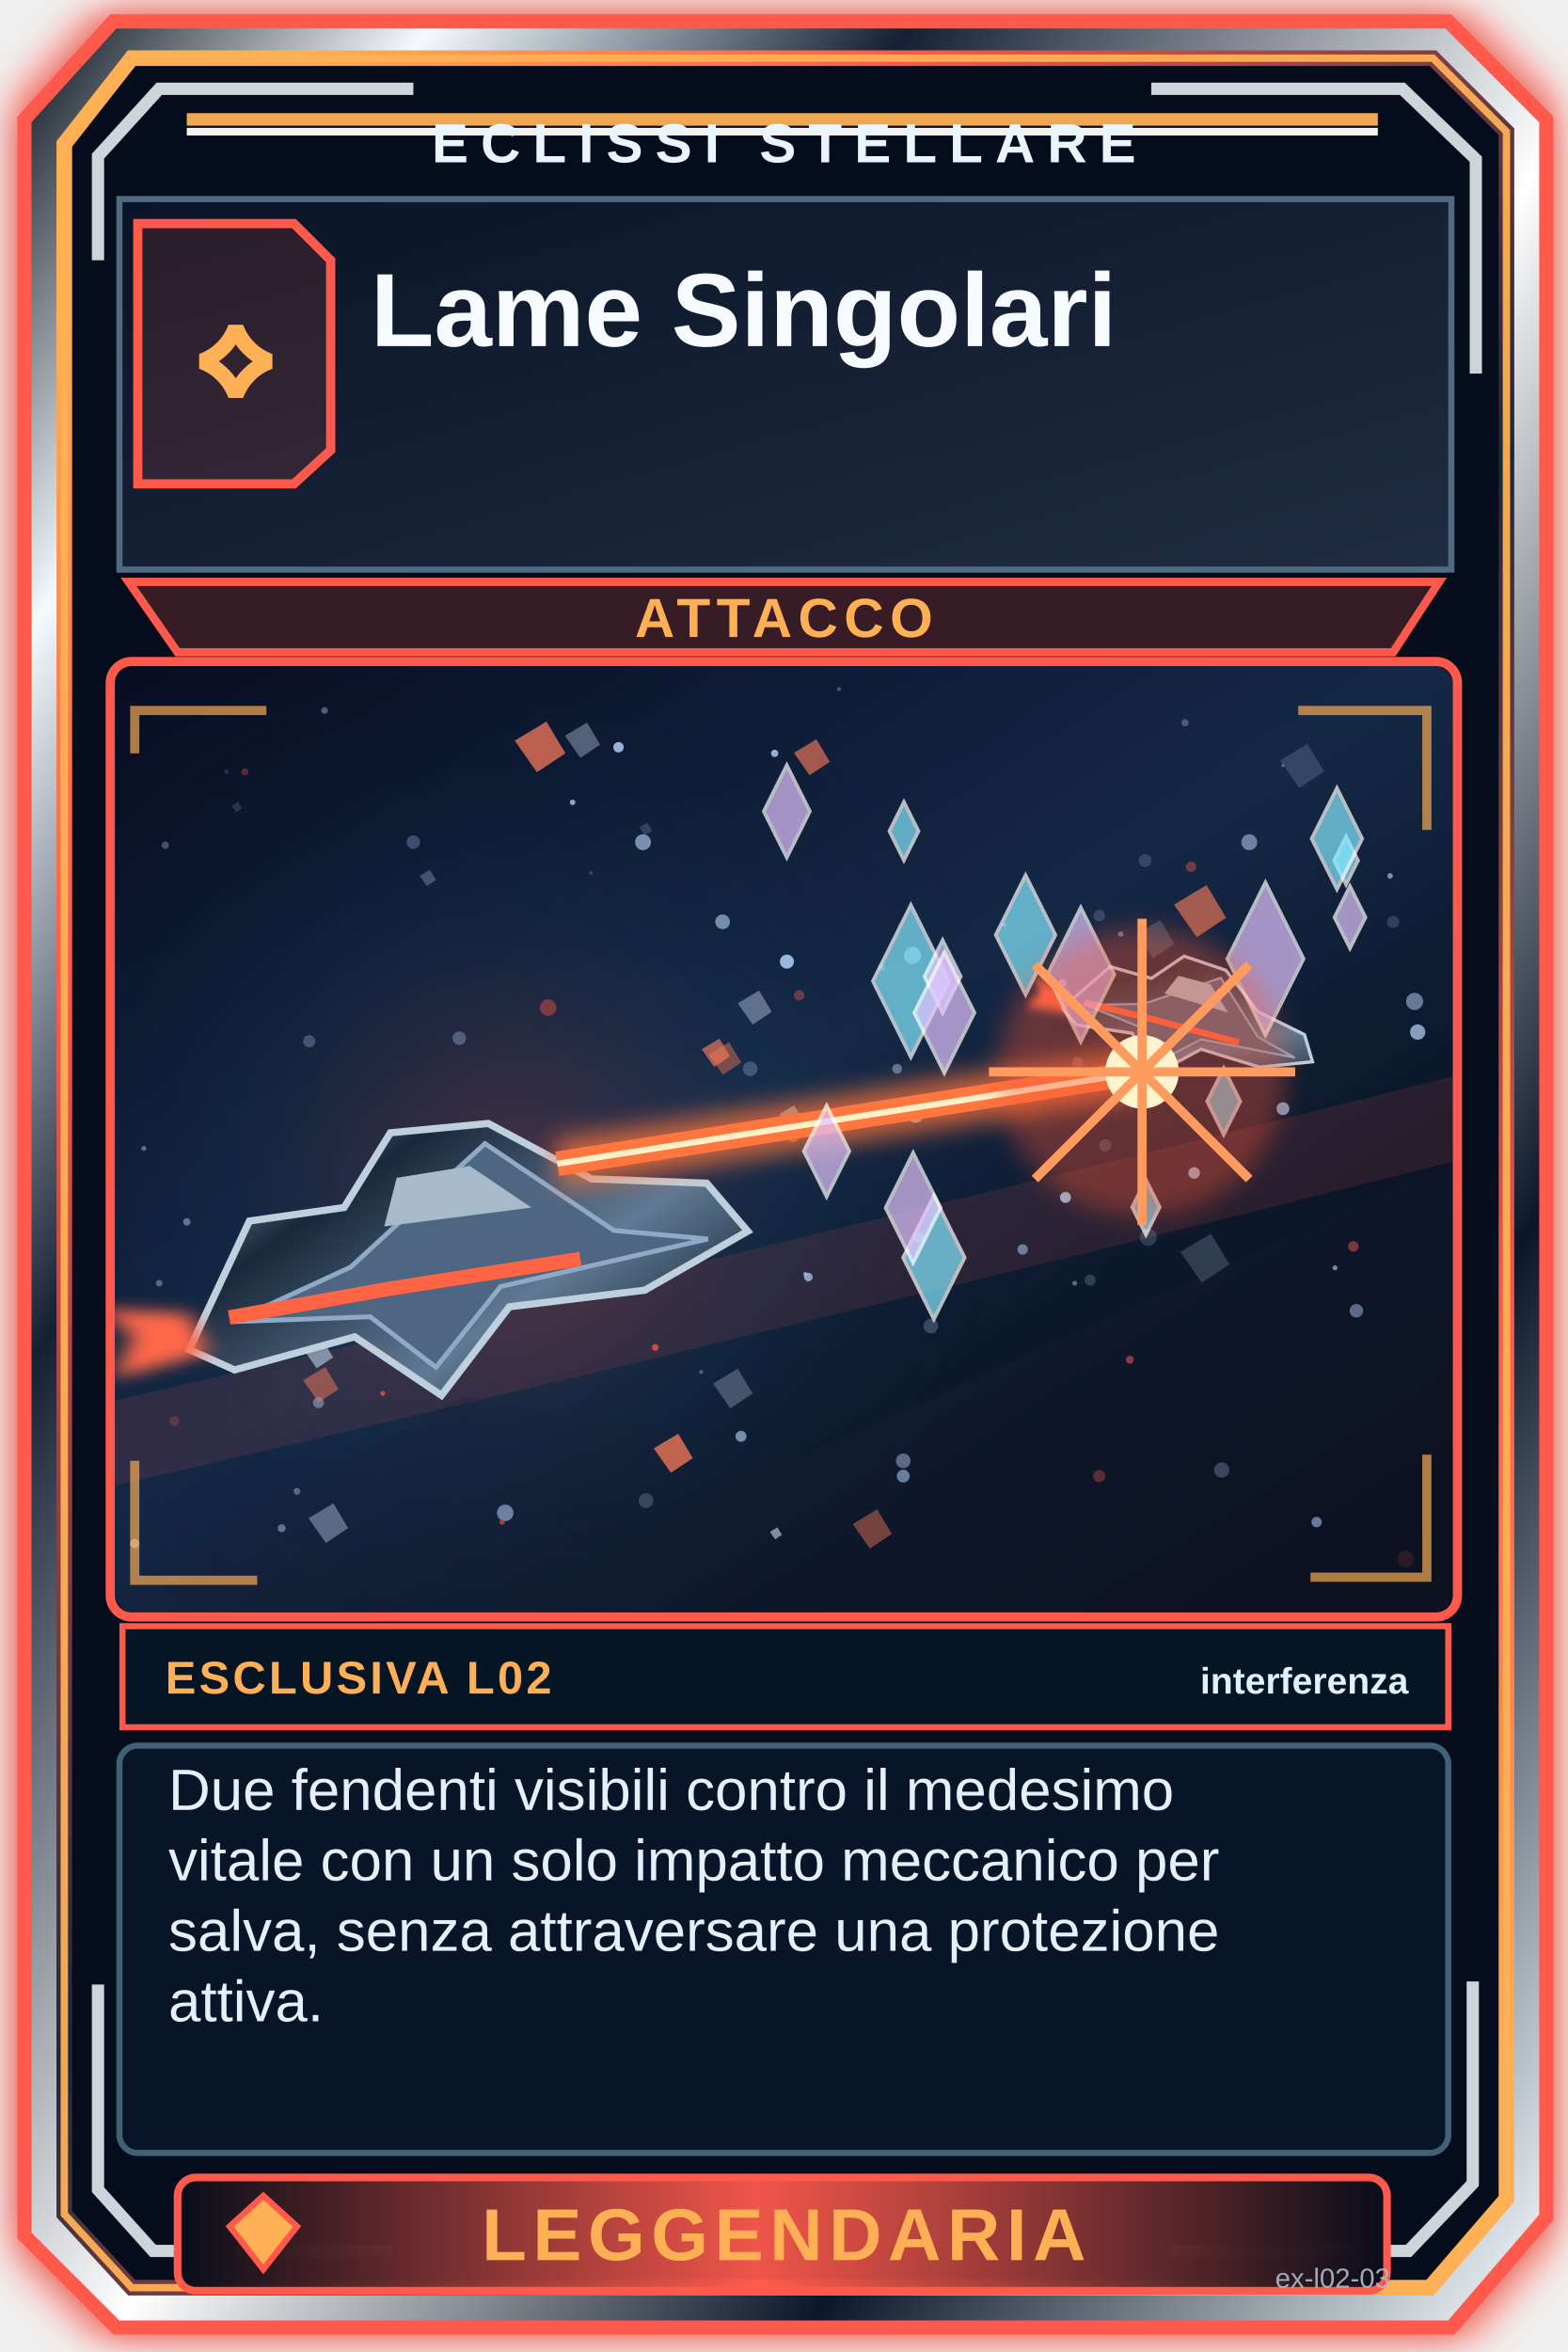
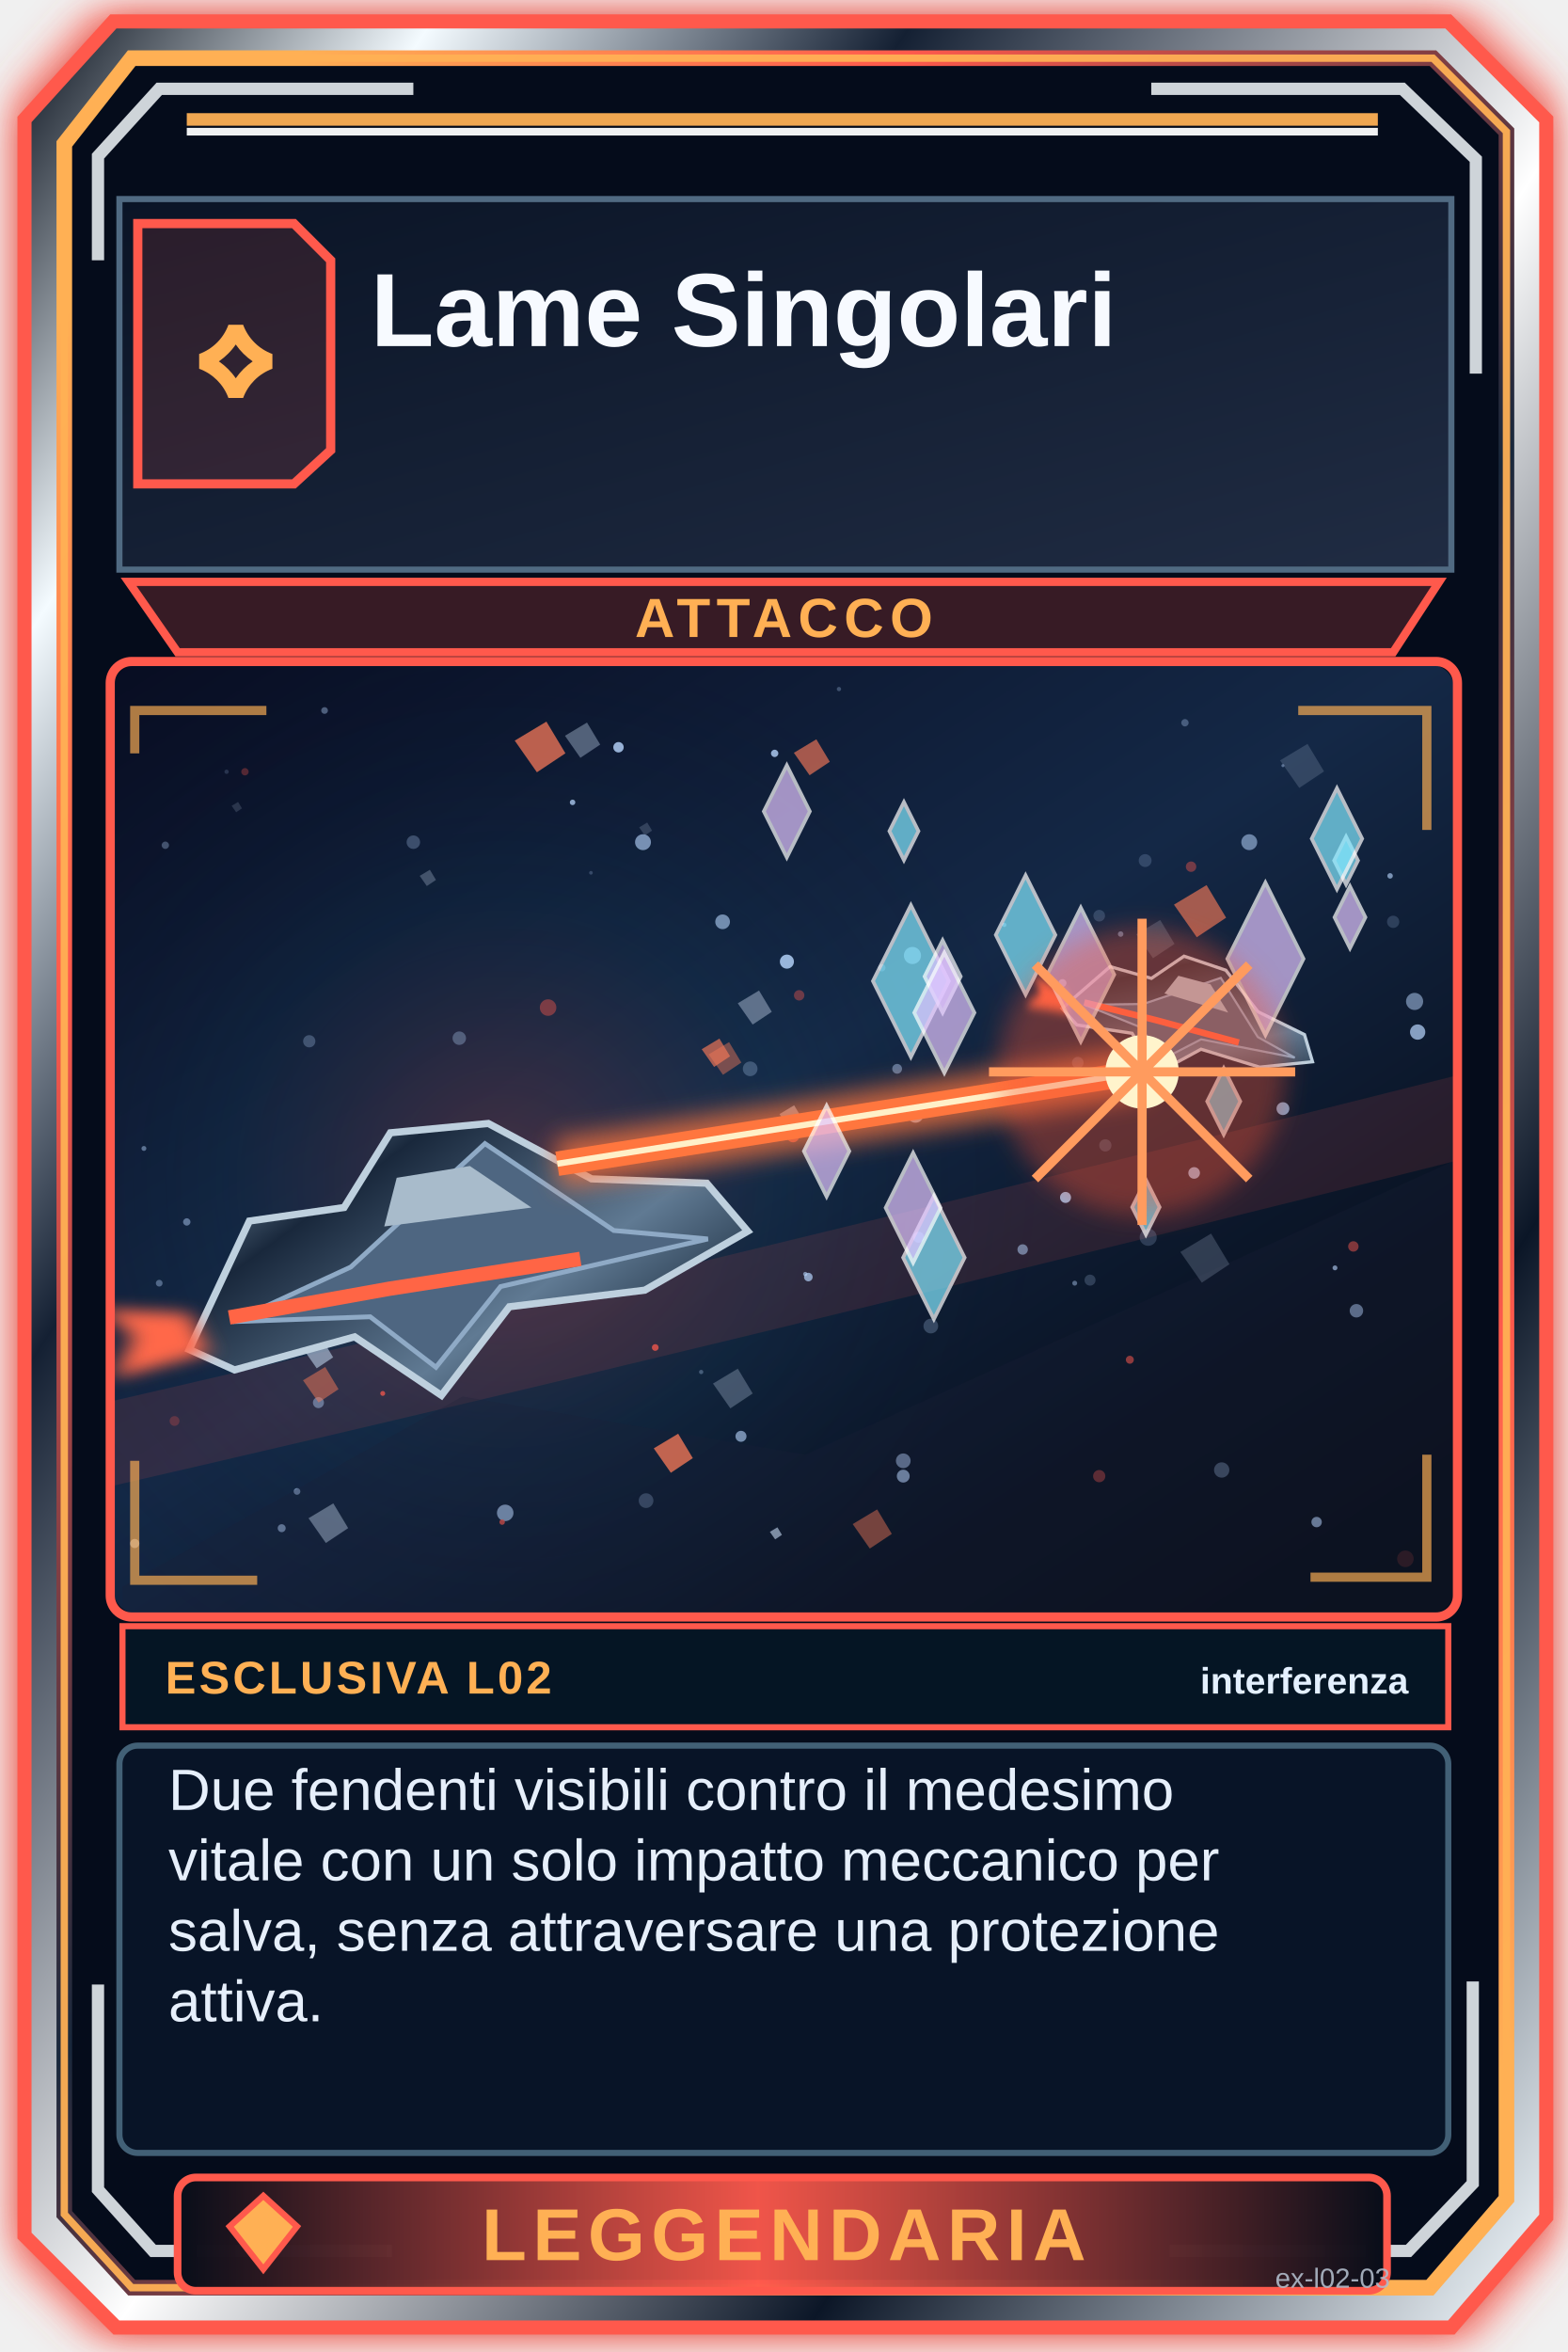
<svg xmlns="http://www.w3.org/2000/svg" width="512" height="768" viewBox="0 0 512 768" role="img" aria-label="Lame Singolari · ATTACCO · LEGGENDARIA">
  <defs>
    <linearGradient id="metal" x1="0" y1="0" x2="1" y2="1">
      <stop stop-color="#101824" />
      <stop offset=".13" stop-color="#f4fbff" />
      <stop offset=".29" stop-color="#142033" />
      <stop offset=".53" stop-color="#ffffff" />
      <stop offset=".76" stop-color="#0b1627" />
      <stop offset="1" stop-color="#f4fbff" />
    </linearGradient>
    <linearGradient id="rim" x1=".15" y1="0" x2=".87" y2="1">
      <stop stop-color="#ffb054" />
      <stop offset=".2" stop-color="#ff594c" />
      <stop offset=".52" stop-color="#19283c" />
      <stop offset=".78" stop-color="#ff594c" />
      <stop offset="1" stop-color="#ffb054" />
    </linearGradient>
    <linearGradient id="spaceSky" x1="0" y1="0" x2=".9" y2="1">
      <stop stop-color="#080d22" />
      <stop offset=".49" stop-color="#142846" />
      <stop offset=".82" stop-color="#091222" />
      <stop offset="1" stop-color="#070d18" />
    </linearGradient>
    <radialGradient id="planet">
      <stop stop-color="#ff594c" stop-opacity=".65" />
      <stop offset=".52" stop-color="#194761" stop-opacity=".42" />
      <stop offset="1" stop-color="#0a1529" stop-opacity=".05" />
    </radialGradient>
    <linearGradient id="titlePanel" x1="0" x2="1" y1="0" y2="1">
      <stop stop-color="#0a1426" />
      <stop offset="1" stop-color="#202c43" />
    </linearGradient>
    <linearGradient id="rarityShine" x1="0" y1="0" x2="1" y2="0">
      <stop stop-color="#070d19" />
      <stop offset=".48" stop-color="#ff594c" stop-opacity="0.94" />
      <stop offset="1" stop-color="#070d19" />
    </linearGradient>
    <filter id="rimGlow" x="-30%" y="-30%" width="160%" height="160%">
      <feGaussianBlur stdDeviation="6.8" />
    </filter>
    <filter id="beamGlow" x="-70%" y="-70%" width="240%" height="240%">
      <feGaussianBlur stdDeviation="4" />
    </filter>
    <clipPath id="artClip">
      <rect x="37" y="217" width="438" height="310" rx="8" />
    </clipPath>
  </defs>
  <path d="M37 7H473L505 39V724L474 760H38L8 730V39Z" fill="#030712" stroke="#ff594c" stroke-width="11.2" opacity="0.98" filter="url(#rimGlow)" />
  <path d="M37 7H473L505 39V724L474 760H38L8 730V39Z" fill="url(#metal)" stroke="#ff594c" stroke-width="4.6" />
  <path d="M43 19H468L492 43V718L467 747H43L21 723V47Z" fill="#050c1b" stroke="url(#rim)" stroke-width="5.1" />
  <path d="M43 19H468L492 43V718L467 747H43L21 723V47Z" fill="none" stroke="#ffb054" stroke-width="2.4" opacity="0.94" />
  <path d="M61 39H450" stroke="#ffb054" stroke-width="4.1" opacity="0.94" />
  <path d="M32 85V51L52 29H135 M376 29H458L482 52V122 M32 648V715L50 735H128 M382 735H460L481 713V647" fill="none" stroke="#f7fcff" stroke-width="4" opacity="0.83" />
  <path d="M61 43H450" stroke="#fff" stroke-width="2.5" opacity="0.94" />
-   <text x="256" y="53" text-anchor="middle" fill="#e9f5ff" font-size="18" font-family="Arial, sans-serif" font-weight="700" letter-spacing="4">ECLISSI STELLARE</text>
  <path d="M39 65H474V186H39Z" fill="url(#titlePanel)" stroke="#506a82" stroke-width="2" />
  <path d="M45 73H96L108 85V147L96 158H45Z" fill="#ff594c" fill-opacity=".13" stroke="#ff594c" stroke-width="3" />
  <text x="77" y="128" text-anchor="middle" fill="#ffb054" font-family="Arial, sans-serif" font-size="40" font-weight="bold">⟡</text>
  <text x="121" y="113" fill="#f7faff" font-family="Arial,sans-serif" font-size="34" font-weight="800">Lame Singolari</text>
  <path d="M42 190H470L455 213H58Z" fill="#ff594c" fill-opacity=".20" stroke="#ff594c" stroke-width="2.7" />
  <text x="256" y="208" text-anchor="middle" fill="#ffb054" font-family="Arial,sans-serif" font-size="18" font-weight="900" letter-spacing="2">ATTACCO</text>
  <g clip-path="url(#artClip)">
    <rect x="37" y="217" width="438" height="310" fill="url(#spaceSky)" />
    <circle cx="165" cy="385" r="173" fill="url(#planet)" opacity=".34" />
    <path d="M12 477Q218 430 508 357" fill="none" stroke="#ff594c" stroke-width="27" opacity=".12" />
    <circle cx="459" cy="509" r="2.7" fill="#ff594c" opacity="0.17" />
    <circle cx="236" cy="301" r="2.4" fill="#b9d7ff" opacity="0.58" />
    <circle cx="70" cy="429" r="1.0" fill="#b9d7ff" opacity="0.36" />
    <circle cx="47" cy="375" r="0.8" fill="#b9d7ff" opacity="0.45" />
    <circle cx="328" cy="302" r="0.7" fill="#b9d7ff" opacity="0.45" />
    <circle cx="293" cy="349" r="1.6" fill="#b9d7ff" opacity="0.44" />
    <circle cx="179" cy="329" r="2.7" fill="#ff594c" opacity="0.41" />
    <circle cx="202" cy="244" r="1.7" fill="#b9d7ff" opacity="0.80" />
    <circle cx="361" cy="374" r="2.0" fill="#b9d7ff" opacity="0.20" />
    <circle cx="419" cy="362" r="2.1" fill="#b9d7ff" opacity="0.67" />
    <circle cx="44" cy="504" r="1.5" fill="#b9d7ff" opacity="0.63" />
    <circle cx="92" cy="499" r="1.3" fill="#b9d7ff" opacity="0.60" />
    <circle cx="125" cy="455" r="0.8" fill="#ff594c" opacity="0.71" />
    <circle cx="174" cy="395" r="1.4" fill="#b9d7ff" opacity="0.43" />
    <circle cx="352" cy="347" r="1.9" fill="#b9d7ff" opacity="0.25" />
    <circle cx="135" cy="275" r="2.2" fill="#b9d7ff" opacity="0.27" />
    <circle cx="101" cy="340" r="2.0" fill="#b9d7ff" opacity="0.27" />
    <circle cx="463" cy="337" r="2.5" fill="#b9d7ff" opacity="0.70" />
    <circle cx="259" cy="371" r="2.0" fill="#ff594c" opacity="0.70" />
    <circle cx="288" cy="316" r="1.2" fill="#b9d7ff" opacity="0.30" />
    <circle cx="210" cy="275" r="2.6" fill="#b9d7ff" opacity="0.61" />
    <circle cx="359" cy="299" r="1.9" fill="#b9d7ff" opacity="0.19" />
    <circle cx="193" cy="285" r="0.6" fill="#b9d7ff" opacity="0.23" />
    <circle cx="295" cy="477" r="2.4" fill="#b9d7ff" opacity="0.57" />
    <circle cx="57" cy="464" r="1.6" fill="#ff594c" opacity="0.24" />
    <circle cx="334" cy="408" r="1.7" fill="#b9d7ff" opacity="0.50" />
    <circle cx="387" cy="236" r="1.2" fill="#b9d7ff" opacity="0.32" />
    <circle cx="348" cy="391" r="1.8" fill="#b9d7ff" opacity="0.77" />
    <circle cx="455" cy="301" r="2.0" fill="#b9d7ff" opacity="0.18" />
    <circle cx="363" cy="328" r="0.6" fill="#b9d7ff" opacity="0.75" />
    <circle cx="261" cy="325" r="1.7" fill="#ff594c" opacity="0.38" />
    <circle cx="52" cy="419" r="1.1" fill="#b9d7ff" opacity="0.38" />
    <circle cx="242" cy="469" r="1.8" fill="#b9d7ff" opacity="0.60" />
    <circle cx="165" cy="494" r="2.7" fill="#b9d7ff" opacity="0.71" />
    <circle cx="375" cy="404" r="2.8" fill="#b9d7ff" opacity="0.19" />
    <circle cx="366" cy="305" r="0.9" fill="#b9d7ff" opacity="0.43" />
    <circle cx="369" cy="444" r="1.3" fill="#ff594c" opacity="0.70" />
    <circle cx="295" cy="482" r="2.1" fill="#b9d7ff" opacity="0.70" />
    <circle cx="104" cy="458" r="1.8" fill="#b9d7ff" opacity="0.42" />
    <circle cx="436" cy="414" r="0.8" fill="#b9d7ff" opacity="0.80" />
    <circle cx="298" cy="312" r="2.8" fill="#b9d7ff" opacity="0.52" />
    <circle cx="253" cy="246" r="1.2" fill="#b9d7ff" opacity="0.78" />
    <circle cx="442" cy="407" r="1.7" fill="#ff594c" opacity="0.62" />
    <circle cx="390" cy="383" r="1.9" fill="#b9d7ff" opacity="0.75" />
    <circle cx="374" cy="281" r="2.1" fill="#b9d7ff" opacity="0.19" />
    <circle cx="430" cy="497" r="1.7" fill="#b9d7ff" opacity="0.68" />
    <circle cx="399" cy="480" r="2.5" fill="#b9d7ff" opacity="0.34" />
    <circle cx="299" cy="364" r="2.6" fill="#b9d7ff" opacity="0.76" />
    <circle cx="359" cy="482" r="2.0" fill="#ff594c" opacity="0.43" />
    <circle cx="211" cy="490" r="2.4" fill="#b9d7ff" opacity="0.29" />
    <circle cx="229" cy="448" r="0.7" fill="#b9d7ff" opacity="0.31" />
    <circle cx="419" cy="250" r="0.5" fill="#b9d7ff" opacity="0.42" />
    <circle cx="97" cy="487" r="1.1" fill="#b9d7ff" opacity="0.52" />
    <circle cx="356" cy="418" r="1.8" fill="#b9d7ff" opacity="0.20" />
    <circle cx="389" cy="283" r="1.7" fill="#ff594c" opacity="0.41" />
    <circle cx="150" cy="339" r="2.2" fill="#b9d7ff" opacity="0.31" />
    <circle cx="187" cy="262" r="0.9" fill="#b9d7ff" opacity="0.73" />
    <circle cx="245" cy="349" r="2.4" fill="#b9d7ff" opacity="0.26" />
    <circle cx="74" cy="252" r="0.7" fill="#b9d7ff" opacity="0.17" />
    <circle cx="408" cy="275" r="2.6" fill="#b9d7ff" opacity="0.53" />
    <circle cx="80" cy="252" r="1.2" fill="#ff594c" opacity="0.30" />
    <circle cx="257" cy="314" r="2.3" fill="#b9d7ff" opacity="0.81" />
    <circle cx="443" cy="428" r="2.2" fill="#b9d7ff" opacity="0.59" />
    <circle cx="454" cy="286" r="0.9" fill="#b9d7ff" opacity="0.62" />
    <circle cx="462" cy="327" r="2.8" fill="#b9d7ff" opacity="0.50" />
    <circle cx="300" cy="404" r="1.8" fill="#b9d7ff" opacity="0.54" />
    <circle cx="164" cy="497" r="0.9" fill="#ff594c" opacity="0.78" />
    <circle cx="264" cy="417" r="1.4" fill="#b9d7ff" opacity="0.68" />
    <circle cx="71" cy="442" r="2.6" fill="#b9d7ff" opacity="0.69" />
    <circle cx="54" cy="276" r="1.2" fill="#b9d7ff" opacity="0.32" />
    <circle cx="351" cy="419" r="0.8" fill="#b9d7ff" opacity="0.43" />
    <circle cx="347" cy="321" r="1.3" fill="#b9d7ff" opacity="0.69" />
    <circle cx="214" cy="440" r="1.1" fill="#ff594c" opacity="0.73" />
    <circle cx="61" cy="399" r="1.2" fill="#b9d7ff" opacity="0.46" />
    <circle cx="106" cy="232" r="1.1" fill="#b9d7ff" opacity="0.38" />
    <circle cx="274" cy="225" r="0.7" fill="#b9d7ff" opacity="0.28" />
    <circle cx="304" cy="433" r="2.4" fill="#b9d7ff" opacity="0.24" />
    <circle cx="263" cy="416" r="0.7" fill="#b9d7ff" opacity="0.58" />
    <g data-attack-scene="quartz" data-attack-id="ex-l02-03" data-attack-signature="58d9992f">
      <defs>
        <linearGradient id="atkSteel" x1="0" y1="0" x2="1" y2="1">
          <stop stop-color="#829db3" />
          <stop offset=".25" stop-color="#19283c" />
          <stop offset=".65" stop-color="#607a93" />
          <stop offset="1" stop-color="#0c1b2c" />
        </linearGradient>
      </defs>
      <path d="M40 518L151 456L263 475L475 379V529H40Z" fill="#1a1d37" opacity=".26" />
      <path d="M98.96 450.71l7.254 -4.352l4.352 7.254l-6.529 4.352Z" fill="#f47857" opacity="0.497" />
      <path d="M184.516 240.256l7.195 -4.317l4.317 7.195l-6.476 4.317Z" fill="#9bacc3" opacity="0.486" />
      <path d="M99.254 440.829l5.968 -3.581l3.581 5.968l-5.371 3.581Z" fill="#9bacc3" opacity="0.77" />
      <path d="M231.447 344.289l6.673 -4.004l4.004 6.673l-6.006 4.004Z" fill="#f47857" opacity="0.449" />
      <path d="M371.118 305.09l7.797 -4.678l4.678 7.797l-7.018 4.678Z" fill="#9bacc3" opacity="0.26" />
      <path d="M385.496 408.807l10.025 -6.015l6.015 10.025l-9.023 6.015Z" fill="#9bacc3" opacity="0.254" />
      <path d="M278.489 497.664l7.983 -4.79l4.79 7.983l-7.184 4.79Z" fill="#f47857" opacity="0.448" />
      <path d="M232.856 451.771l8.104 -4.863l4.863 8.104l-7.294 4.863Z" fill="#9bacc3" opacity="0.373" />
      <path d="M100.762 495.743l8.091 -4.855l4.855 8.091l-7.282 4.855Z" fill="#9bacc3" opacity="0.52" />
      <path d="M383.409 295.394l10.648 -6.389l6.389 10.648l-9.583 6.389Z" fill="#f47857" opacity="0.645" />
      <path d="M251.435 500.191l2.463 -1.478l1.478 2.463l-2.217 1.478Z" fill="#9bacc3" opacity="0.784" />
      <path d="M208.748 270.161l2.633 -1.58l1.58 2.633l-2.37 1.58Z" fill="#9bacc3" opacity="0.25" />
      <path d="M213.514 472.934l7.974 -4.785l4.785 7.974l-7.177 4.785Z" fill="#f47857" opacity="0.772" />
      <path d="M240.952 327.605l6.944 -4.166l4.166 6.944l-6.249 4.166Z" fill="#9bacc3" opacity="0.554" />
      <path d="M75.656 263.117l2.104 -1.262l1.262 2.104l-1.893 1.262Z" fill="#9bacc3" opacity="0.213" />
      <path d="M168.107 241.832l10.346 -6.208l6.208 10.346l-9.312 6.208Z" fill="#f47857" opacity="0.752" />
      <path d="M137.072 285.999l3.322 -1.993l1.993 3.322l-2.99 1.993Z" fill="#9bacc3" opacity="0.367" />
      <path d="M254.583 363.789l4.784 -2.87l2.87 4.784l-4.305 2.87Z" fill="#9bacc3" opacity="0.79" />
      <path d="M229.17 342.599l5.789 -3.473l3.473 5.789l-5.21 3.473Z" fill="#f47857" opacity="0.667" />
      <path d="M418.053 248.295l8.977 -5.386l5.386 8.977l-8.079 5.386Z" fill="#9bacc3" opacity="0.235" />
      <path d="M401.958 332.101l2.36 -1.416l1.416 2.36l-2.124 1.416Z" fill="#9bacc3" opacity="0.76" />
      <path d="M259.271 245.807l7.341 -4.405l4.405 7.341l-6.607 4.405Z" fill="#f47857" opacity="0.651" />
      <g transform="translate(149 411) rotate(-11) scale(0.78)">
        <path d="M-117 16L-82 -32L-42 -30L-17 -57L24 -53L62 -22L109 -11L122 12L75 28L18 24L-17 55L-48 24L-100 28Z" fill="url(#atkSteel)" stroke="#bed0de" stroke-width="3" />
        <path d="M-97 8L-44 -5L21 -45L67 1L105 12L16 15L-17 43L-40 17Z" fill="#4e6681" stroke="#8faac6" stroke-width="2" />
        <path d="M-98 6L-30 7L51 10" stroke="#ff6545" stroke-width="6" fill="none" />
        <path d="M-114 1L-151 -8L-139 6L-151 22L-109 19Z" fill="#ff6748" filter="url(#beamGlow)" />
        <path d="M-27 -19L-18 -38L13 -37L35 -15Z" fill="#a8bbcb" />
      </g>
      <g transform="translate(388 333) rotate(13) scale(0.35)">
        <path d="M-117 16L-82 -32L-42 -30L-17 -57L24 -53L62 -22L109 -11L122 12L75 28L18 24L-17 55L-48 24L-100 28Z" fill="url(#atkSteel)" stroke="#bed0de" stroke-width="3" />
        <path d="M-97 8L-44 -5L21 -45L67 1L105 12L16 15L-17 43L-40 17Z" fill="#4e6681" stroke="#8faac6" stroke-width="2" />
        <path d="M-98 6L-30 7L51 10" stroke="#ff6545" stroke-width="6" fill="none" />
        <path d="M-114 1L-151 -8L-139 6L-151 22L-109 19Z" fill="#ff6748" filter="url(#beamGlow)" />
        <path d="M-27 -19L-18 -38L13 -37L35 -15Z" fill="#a8bbcb" />
      </g>
      <path d="M182 380L373 350" stroke="#ff763e" stroke-width="16" opacity=".75" filter="url(#beamGlow)" />
      <path d="M182 380L373 350" stroke="#ff763e" stroke-width="8" />
      <path d="M182 380L373 350" stroke="#fff0c8" stroke-width="2" />
      <path d="M269.967 361.072L277.376 375.891L269.967 390.711L262.557 375.891Z" fill="#e1c5ff" opacity=".7" stroke="#fff" stroke-width="1.2" />
      <path d="M305.003 390.55L315.05 410.644L305.003 430.737L294.957 410.644Z" fill="#83e8ff" opacity=".7" stroke="#fff" stroke-width="1.2" />
      <path d="M298.218 376.457L307.185 394.391L298.218 412.325L289.251 394.391Z" fill="#e1c5ff" opacity=".7" stroke="#fff" stroke-width="1.2" />
      <path d="M297.49 295.578L309.877 320.352L297.49 345.126L285.103 320.352Z" fill="#83e8ff" opacity=".7" stroke="#fff" stroke-width="1.2" />
      <path d="M307.859 307.048L313.76 318.851L307.859 330.653L301.957 318.851Z" fill="#e1c5ff" opacity=".7" stroke="#fff" stroke-width="1.2" />
      <path d="M439.623 273.213L443.513 280.992L439.623 288.772L435.733 280.992Z" fill="#83e8ff" opacity=".7" stroke="#fff" stroke-width="1.2" />
      <path d="M308.422 311.035L318.243 330.678L308.422 350.32L298.601 330.678Z" fill="#e1c5ff" opacity=".7" stroke="#fff" stroke-width="1.2" />
      <path d="M374.243 385.232L378.711 394.168L374.243 403.104L369.775 394.168Z" fill="#83e8ff" opacity=".7" stroke="#fff" stroke-width="1.2" />
      <path d="M256.972 249.914L264.486 264.942L256.972 279.971L249.458 264.942Z" fill="#e1c5ff" opacity=".7" stroke="#fff" stroke-width="1.2" />
      <path d="M295.22 261.915L299.958 271.39L295.22 280.864L290.483 271.39Z" fill="#83e8ff" opacity=".7" stroke="#fff" stroke-width="1.2" />
      <path d="M352.977 296.383L363.907 318.242L352.977 340.102L342.048 318.242Z" fill="#e1c5ff" opacity=".7" stroke="#fff" stroke-width="1.2" />
      <path d="M436.638 257.393L444.872 273.86L436.638 290.327L428.405 273.86Z" fill="#83e8ff" opacity=".7" stroke="#fff" stroke-width="1.2" />
      <path d="M413.279 288.198L425.72 313.079L413.279 337.96L400.839 313.079Z" fill="#e1c5ff" opacity=".7" stroke="#fff" stroke-width="1.2" />
      <path d="M334.956 285.836L344.681 305.286L334.956 324.736L325.231 305.286Z" fill="#83e8ff" opacity=".7" stroke="#fff" stroke-width="1.2" />
      <path d="M440.898 289.428L445.945 299.522L440.898 309.615L435.851 299.522Z" fill="#e1c5ff" opacity=".7" stroke="#fff" stroke-width="1.2" />
      <path d="M399.665 348.837L405.063 359.632L399.665 370.428L394.268 359.632Z" fill="#83e8ff" opacity=".7" stroke="#fff" stroke-width="1.2" />
      <circle cx="373" cy="350" r="47" fill="#f85230" opacity=".36" filter="url(#beamGlow)" />
      <circle cx="373" cy="350" r="12" fill="#fff4cc" />
      <path d="M323 350H423M373 300V400M338 315L408 385M338 385L408 315" stroke="#ff9b5e" stroke-width="3" />
    </g>
    <path d="M44 246V232H87 M424 232h42v39 M44 477v39h40 M428 515h38v-40" stroke="#ffb054" stroke-width="3" fill="none" opacity=".67" />
  </g>
  <rect x="36" y="216" width="440" height="312" rx="7" fill="none" stroke="#ff594c" stroke-width="3" />
  <path d="M40 531H473V564H40Z" fill="#051524" stroke="#ff594c" stroke-width="2" />
  <text x="54" y="553" fill="#ffb054" font-family="Arial,sans-serif" font-size="15" font-weight="bold" letter-spacing="1">ESCLUSIVA L02</text>
  <text x="460" y="553" text-anchor="end" fill="#e4f0ff" font-family="Arial,sans-serif" font-size="12" font-weight="bold">interferenza</text>
  <rect x="39" y="570" width="434" height="133" rx="6" fill="#081427" stroke="#426076" stroke-width="2" />
  <text x="55" y="591" fill="#e6effb" font-size="19" font-family="Arial,sans-serif">Due fendenti visibili contro il medesimo</text>
  <text x="55" y="614" fill="#e6effb" font-size="19" font-family="Arial,sans-serif">vitale con un solo impatto meccanico per</text>
  <text x="55" y="637" fill="#e6effb" font-size="19" font-family="Arial,sans-serif">salva, senza attraversare una protezione</text>
  <text x="55" y="660" fill="#e6effb" font-size="19" font-family="Arial,sans-serif">attiva.</text>
  <rect x="58" y="711" width="395" height="37" rx="6" fill="url(#rarityShine)" stroke="#ff594c" stroke-width="2.5" />
  <path d="M75 727l11 -10l11 10l-11 14Z" fill="#ffb054" stroke="#ff594c" stroke-width="2" />
  <text x="256" y="738" fill="#ffb054" text-anchor="middle" font-family="Arial,sans-serif" font-size="24" font-weight="900" letter-spacing="2">LEGGENDARIA</text>
  <text x="454" y="747" fill="#afbac9" font-family="Arial,sans-serif" font-size="9" text-anchor="end" opacity=".9">ex-l02-03</text>
</svg>
